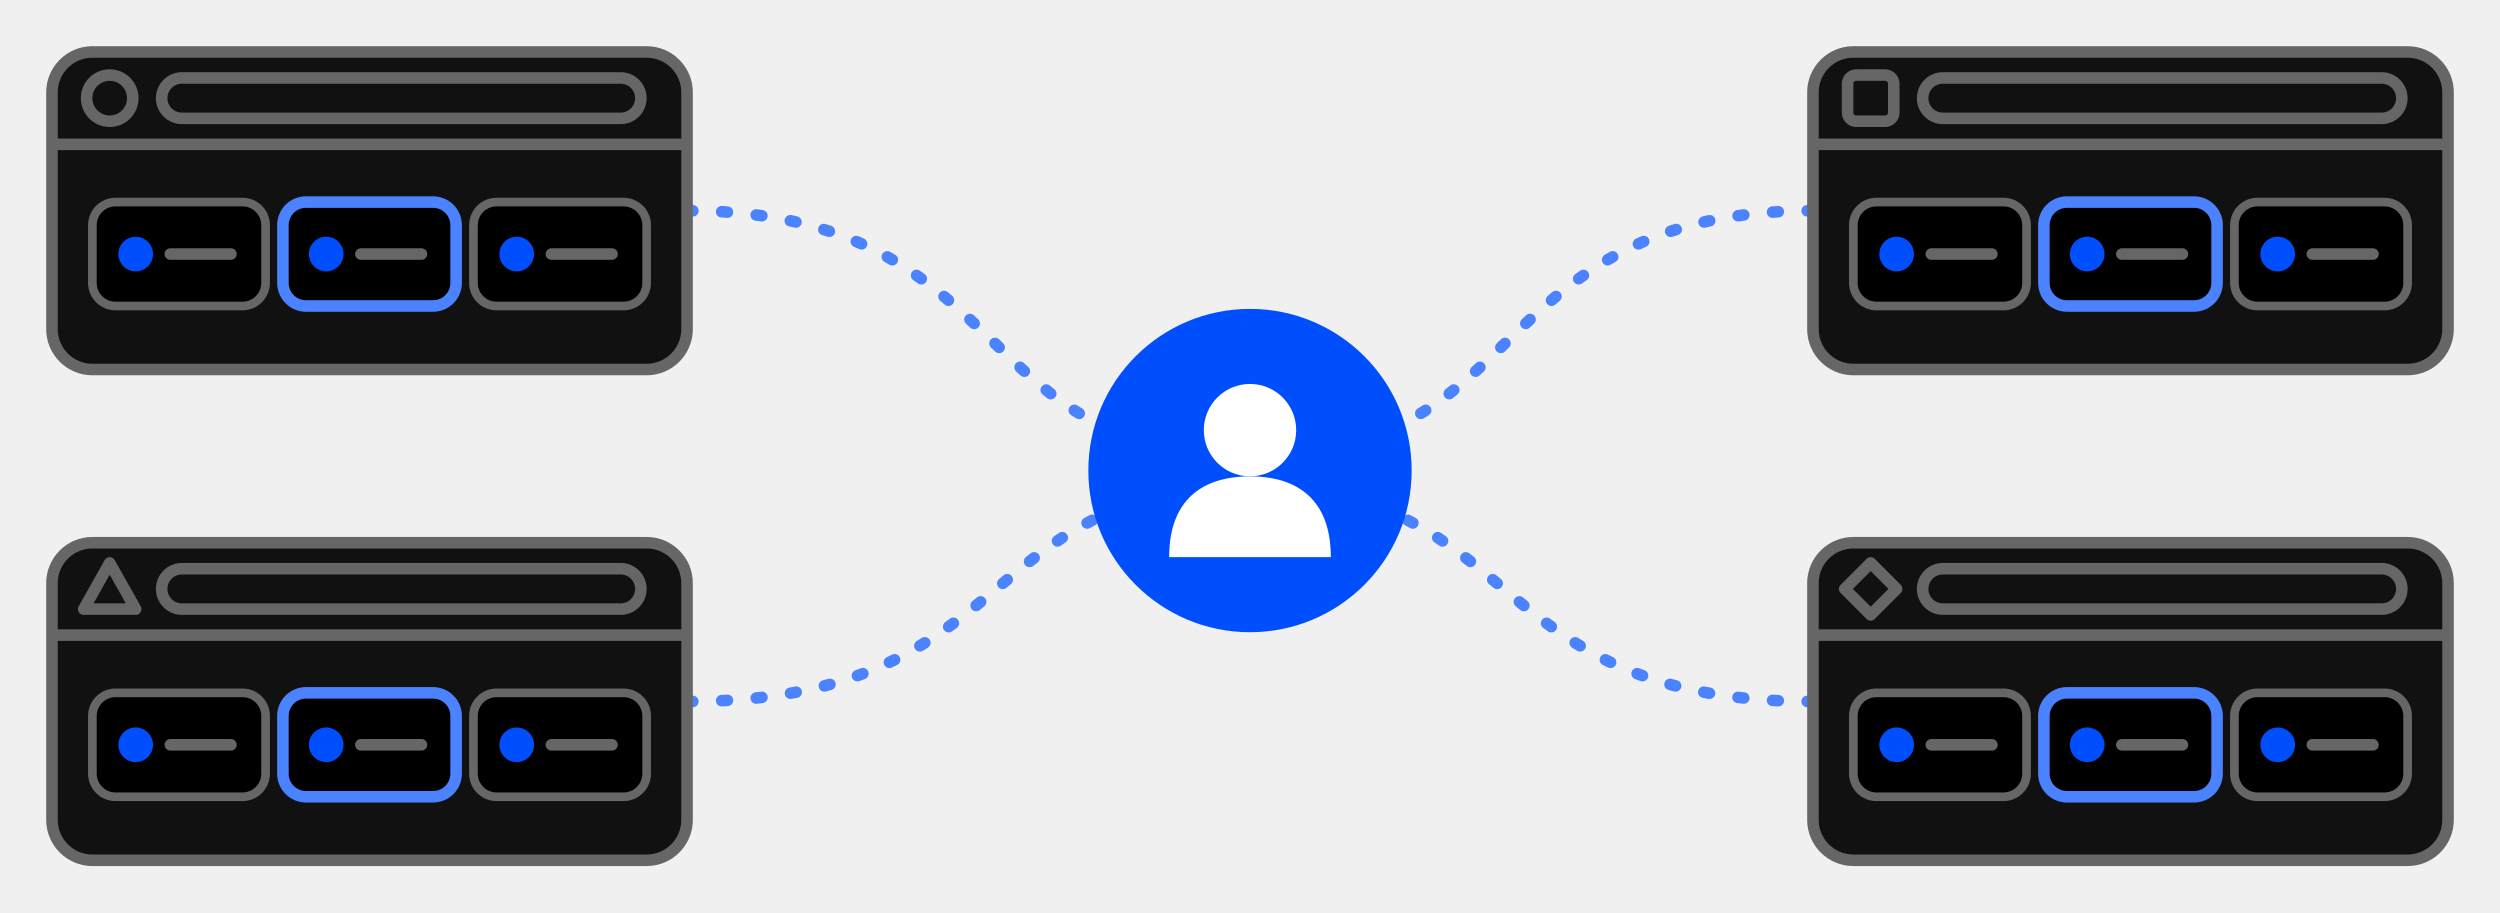
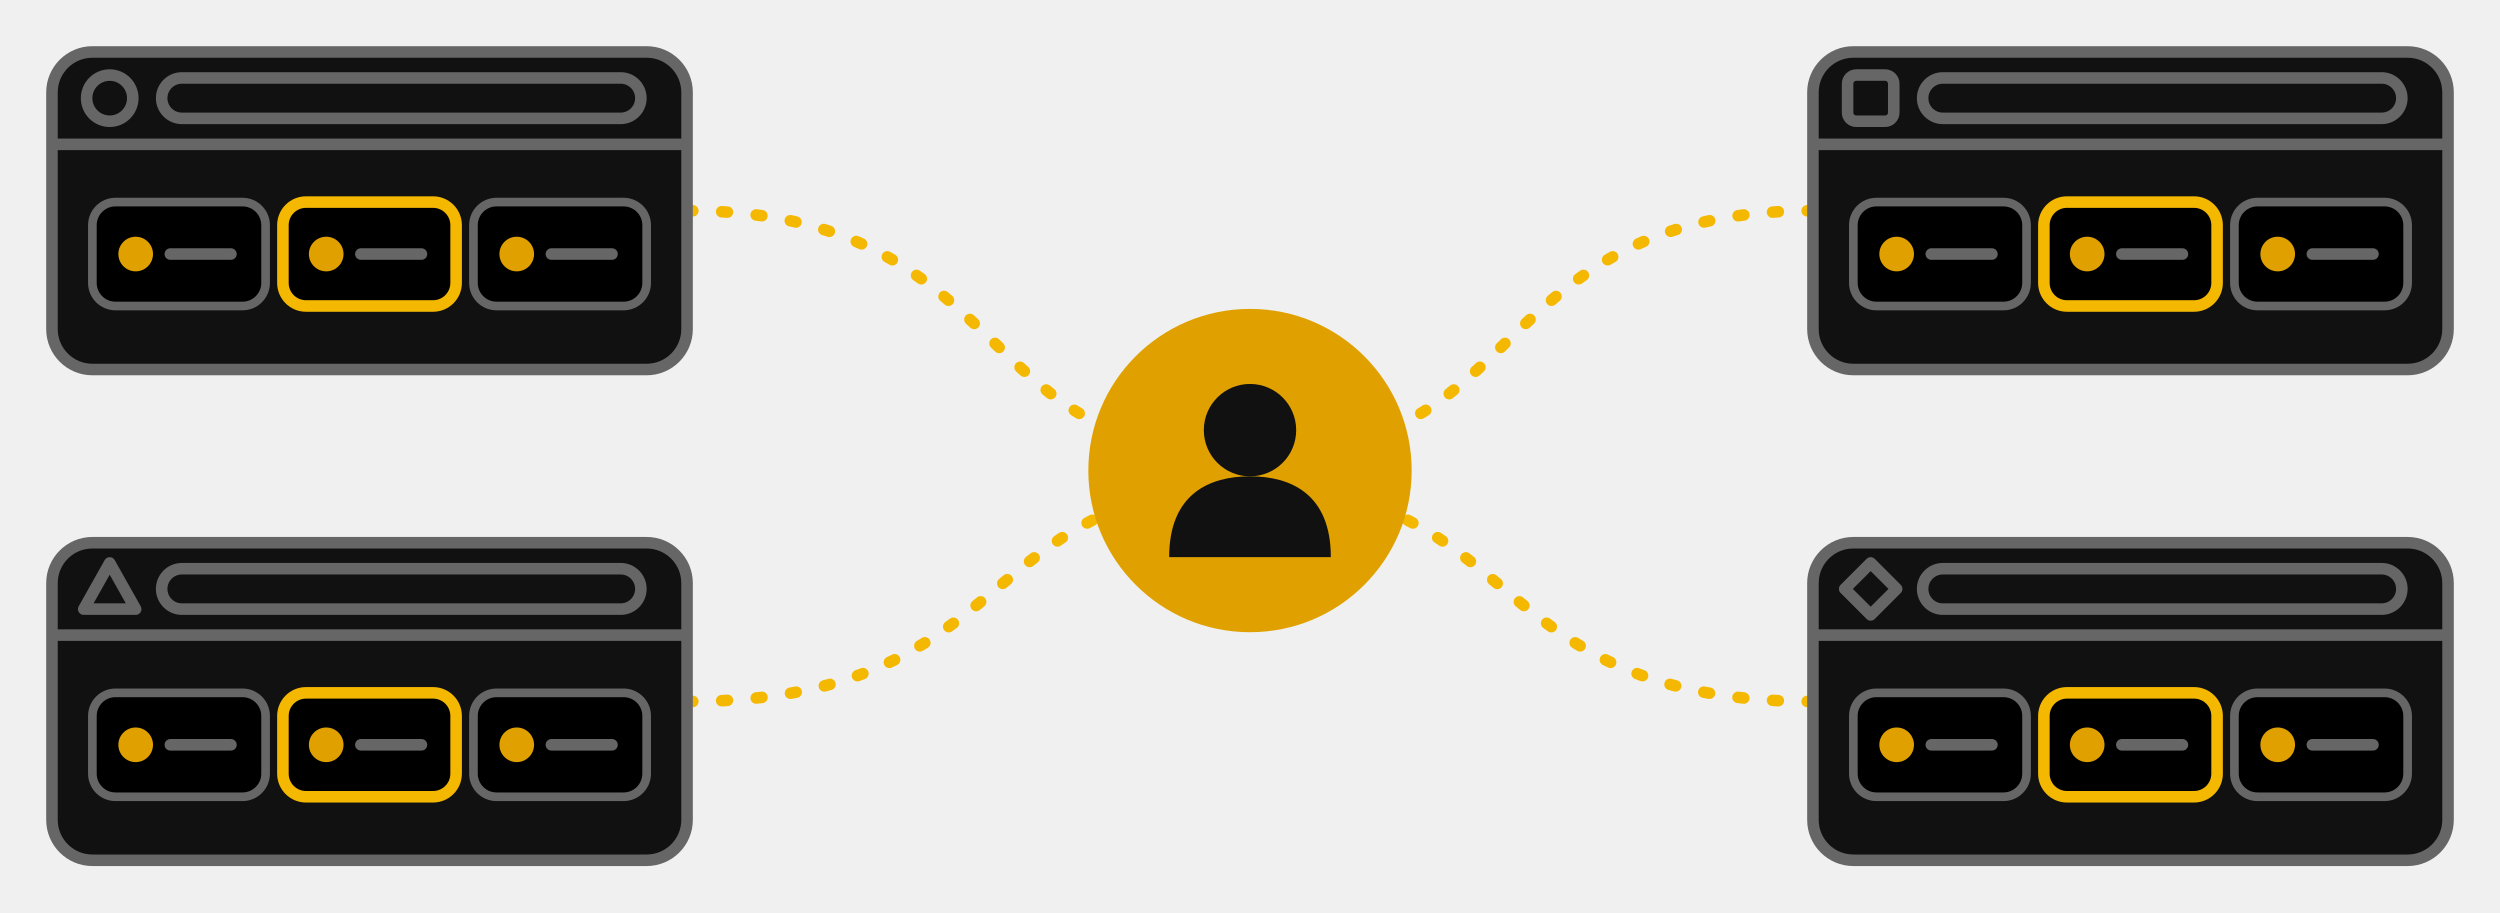
<svg xmlns="http://www.w3.org/2000/svg" viewBox="2 2 866 316" role="img" aria-labelledby="title">
  <defs>
    <g id="window">
      <g stroke="#666" stroke-width="4" fill="none">
        <rect width="220" height="110" rx="14" fill="#111" />
        <line y1="32" x2="220" y2="32" />
        <rect x="38" y="9" width="166" height="14" rx="7" />
      </g>
      <use href="#tile" x="14" y="52" />
      <use href="#tile" x="80" y="52" />
      <use href="#tile" x="146" y="52" />
-       <rect x="80" y="52" width="60" height="36" rx="8" fill="none" stroke="#4a82ff" stroke-width="4" />
+       <rect x="80" y="52" width="60" height="36" rx="8" fill="none" stroke="#f5b800" stroke-width="4" />
    </g>
    <g id="tile">
      <rect width="60" height="36" rx="8" fill="#000" stroke="#666" stroke-width="3" />
-       <circle cx="15" cy="18" r="6" fill="#004fff" />
+       <circle cx="15" cy="18" r="6" fill="#e0a100" />
      <line x1="27" y1="18" x2="48" y2="18" stroke="#666" stroke-width="4" stroke-linecap="round" />
    </g>
  </defs>
-   <g stroke="#4a82ff" stroke-width="4" stroke-dasharray="2 10" stroke-linecap="round" fill="none">
+   <g stroke="#f5b800" stroke-width="4" stroke-dasharray="2 10" stroke-linecap="round" fill="none">
    <path d="M240 75 C330 75 340 130 385 150" />
    <path d="M240 245 C330 245 340 200 385 180" />
    <path d="M630 75 C540 75 530 130 485 150" />
    <path d="M630 245 C540 245 530 200 485 180" />
  </g>
  <use href="#window" x="20" y="20" />
  <circle cx="40" cy="36" r="8" fill="none" stroke="#666" stroke-width="4" />
  <use href="#window" x="20" y="190" />
  <polygon points="40,197 49,213 31,213" fill="none" stroke="#666" stroke-width="4" stroke-linejoin="round" />
  <use href="#window" x="630" y="20" />
  <rect x="642" y="28" width="16" height="16" rx="3" fill="none" stroke="#666" stroke-width="4" />
  <use href="#window" x="630" y="190" />
  <polygon points="650,197 659,206 650,215 641,206" fill="none" stroke="#666" stroke-width="4" stroke-linejoin="round" />
  <g transform="translate(435 165)">
-     <circle r="56" fill="#004fff" />
-     <circle cy="-14" r="16" fill="#fff" />
-     <path d="M-28 30 C-28 8 -14 2 0 2 C14 2 28 8 28 30 Z" fill="#fff" />
+     <circle r="56" fill="#e0a100" />
+     <circle cy="-14" r="16" fill="#111" />
+     <path d="M-28 30 C-28 8 -14 2 0 2 C14 2 28 8 28 30 Z" fill="#111" />
  </g>
</svg>
